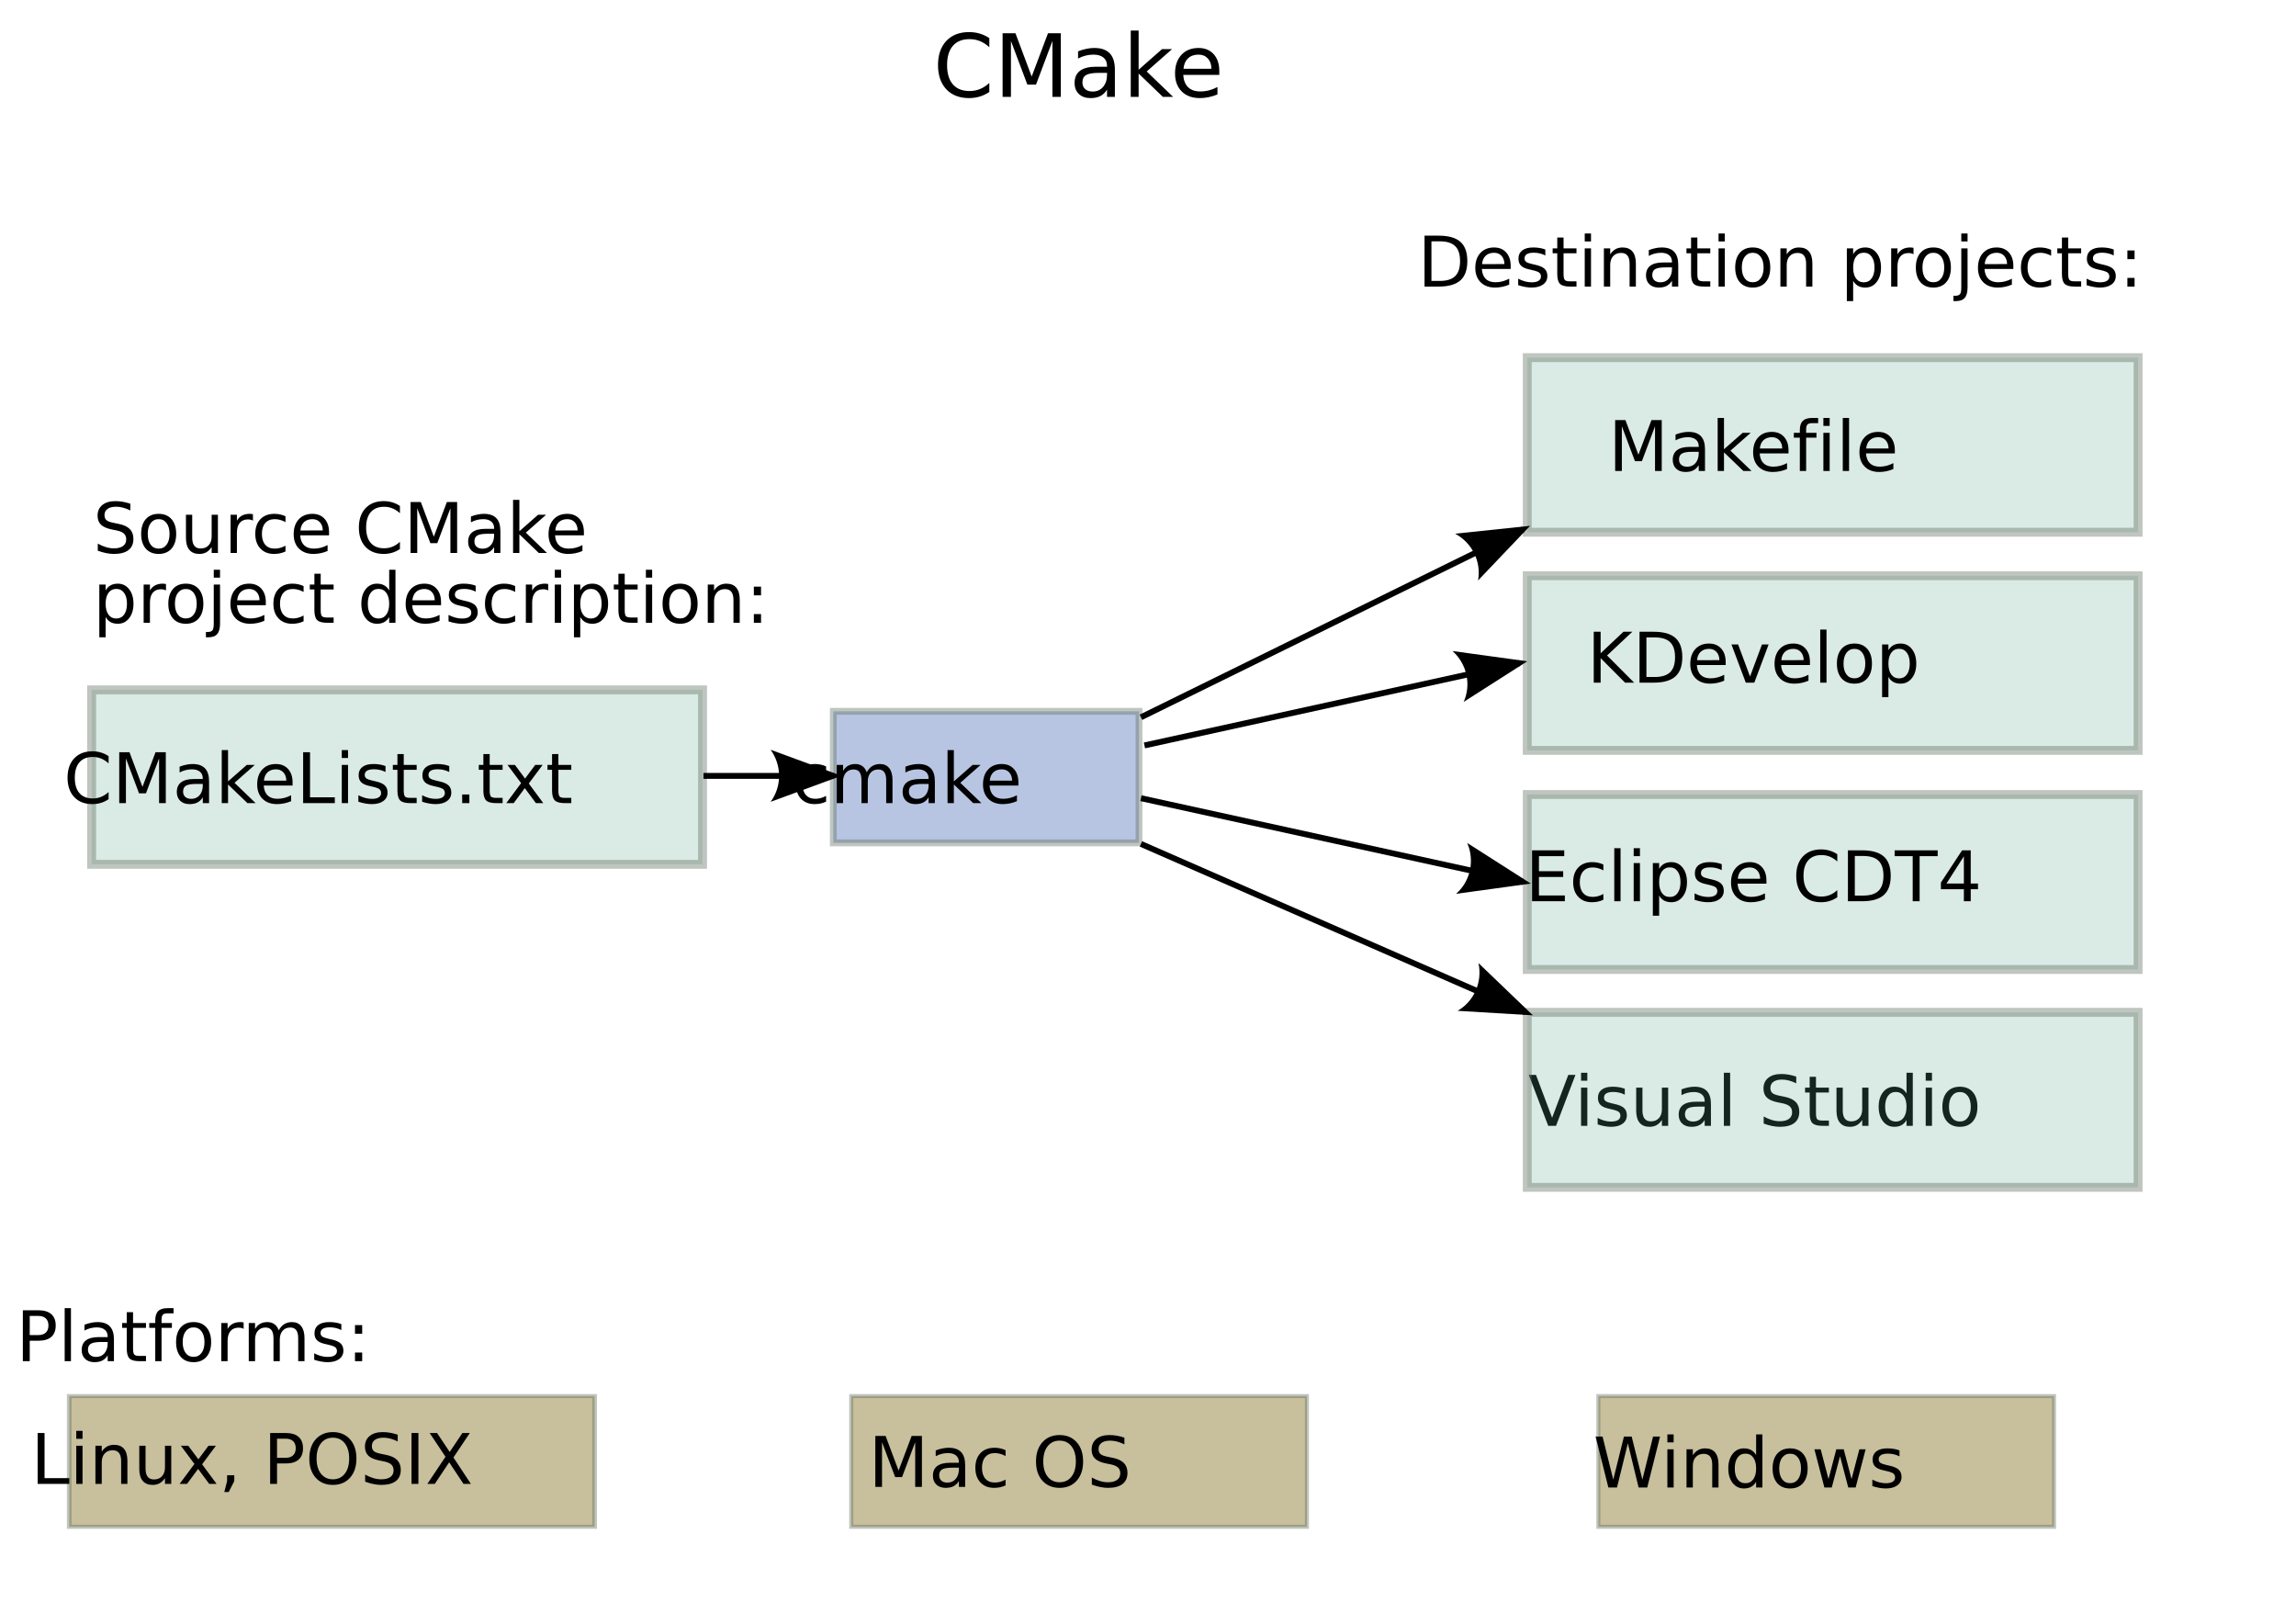
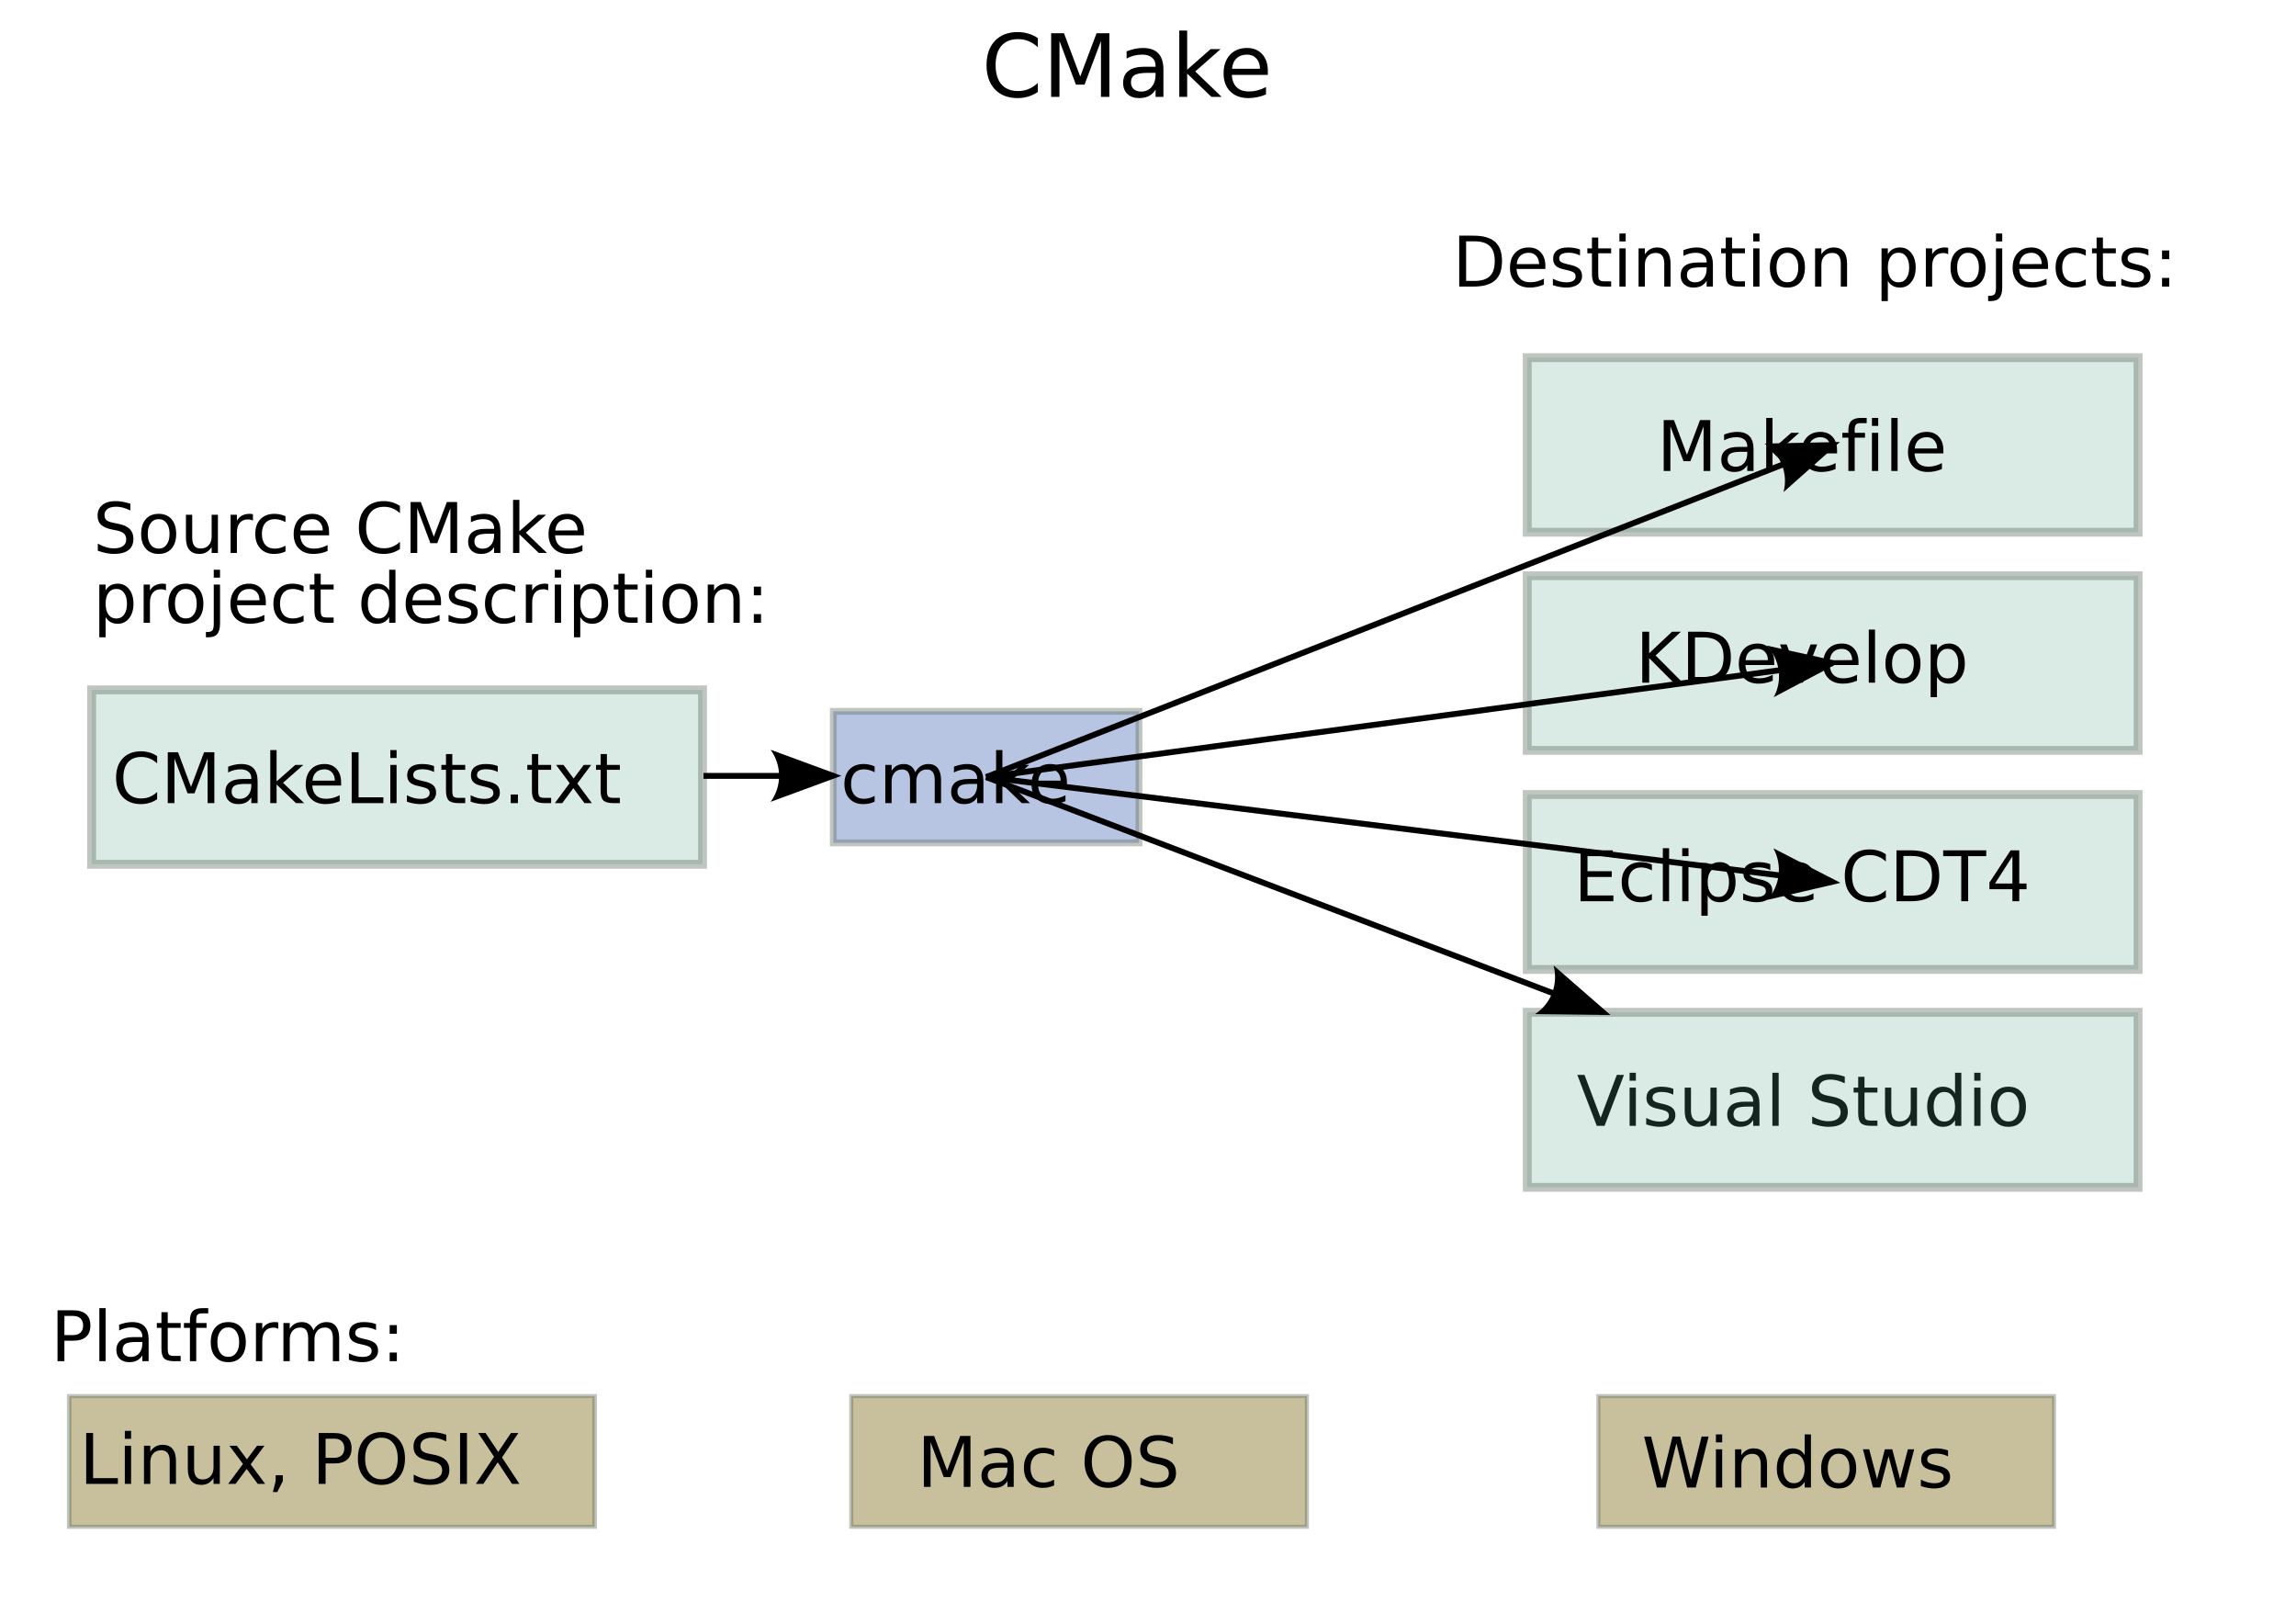
<svg xmlns="http://www.w3.org/2000/svg" xmlns:xlink="http://www.w3.org/1999/xlink" width="1052.362" height="744.094" id="svg2" version="1.0">
  <defs id="defs4">
    <marker orient="auto" refY="0.0" refX="0.0" id="Arrow2Lend" style="overflow:visible;">
      <path id="path3885" style="font-size:12.0;fill-rule:evenodd;stroke-width:0.625;stroke-linejoin:round;" d="M 8.719,4.034 L -2.207,0.016 L 8.719,-4.002 C 6.973,-1.63 6.983,1.616 8.719,4.034 z " transform="scale(1.1) rotate(180) translate(1,0)" />
    </marker>
    <marker orient="auto" refY="0" refX="0" id="Arrow2Lend-2" style="overflow:visible">
      <path id="path3885-5" style="font-size:12px;fill-rule:evenodd;stroke-width:0.625;stroke-linejoin:round" d="M 8.719,4.034 -2.207,0.016 8.719,-4.002 c -1.745,2.372 -1.735,5.617 -6e-7,8.035 z" transform="matrix(-1.1,0,0,-1.1,-1.1,0)" />
    </marker>
    <marker orient="auto" refY="0" refX="0" id="Arrow2Lend-4" style="overflow:visible">
      <path id="path3885-4" style="font-size:12px;fill-rule:evenodd;stroke-width:0.625;stroke-linejoin:round" d="M 8.719,4.034 -2.207,0.016 8.719,-4.002 c -1.745,2.372 -1.735,5.617 -6e-7,8.035 z" transform="matrix(-1.1,0,0,-1.1,-1.1,0)" />
    </marker>
    <marker orient="auto" refY="0" refX="0" id="Arrow2Lend-7" style="overflow:visible">
      <path id="path3885-8" style="font-size:12px;fill-rule:evenodd;stroke-width:0.625;stroke-linejoin:round" d="M 8.719,4.034 -2.207,0.016 8.719,-4.002 c -1.745,2.372 -1.735,5.617 -6e-7,8.035 z" transform="matrix(-1.1,0,0,-1.1,-1.1,0)" />
    </marker>
  </defs>
  <g id="layer1">
-     <text xml:space="preserve" style="font-size:40px;font-style:normal;font-variant:normal;font-weight:normal;font-stretch:normal;text-indent:0;text-align:center;text-decoration:none;line-height:100%;letter-spacing:normal;word-spacing:normal;text-transform:none;direction:ltr;block-progression:tb;writing-mode:lr-tb;text-anchor:middle;opacity:1;fill:#000000;fill-opacity:1;fill-rule:nonzero;stroke:none;stroke-width:1px;stroke-linecap:butt;stroke-linejoin:miter;marker:none;marker-start:none;marker-mid:none;marker-end:none;stroke-miterlimit:4;stroke-dasharray:none;stroke-dashoffset:0;stroke-opacity:1;visibility:visible;display:inline;overflow:visible;enable-background:accumulate;font-family:DejaVu Sans;-inkscape-font-specification:DejaVu Sans" x="526.122" y="44.391" id="text2379">
-       <tspan id="tspan2381" x="526.122" y="44.391">CMake</tspan>
+     <text xml:space="preserve" style="font-style:normal;font-variant:normal;font-weight:normal;font-stretch:normal;line-height:0%;font-family:'DejaVu Sans';-inkscape-font-specification:'DejaVu Sans';text-indent:0;text-align:center;text-decoration:none;text-decoration-line:none;letter-spacing:normal;word-spacing:normal;text-transform:none;writing-mode:lr-tb;direction:ltr;text-anchor:middle;display:inline;overflow:visible;visibility:visible;opacity:1;fill:#000000;fill-opacity:1;fill-rule:nonzero;stroke:none;stroke-width:1px;stroke-linecap:butt;stroke-linejoin:miter;stroke-miterlimit:4;stroke-dasharray:none;stroke-dashoffset:0;stroke-opacity:1;marker:none;marker-start:none;marker-mid:none;marker-end:none;enable-background:accumulate" x="526.122" y="44.391" id="text2379">
+       <tspan id="tspan2381" x="526.122" y="44.391" style="font-size:40px;line-height:1">CMake</tspan>
    </text>
    <g id="g3332" transform="translate(-658.0001,-8.136136)">
      <use height="744.094" width="1052.362" transform="matrix(1.000832,0,0,0.997384,1160.348,1.091022)" id="use3295" xlink:href="#rect2509" y="0" x="0" />
-       <text id="text2383" y="376.182" x="839.492" style="font-size:32px;font-style:normal;font-variant:normal;font-weight:normal;font-stretch:normal;text-indent:0;text-align:center;text-decoration:none;line-height:100%;letter-spacing:normal;word-spacing:normal;text-transform:none;direction:ltr;block-progression:tb;writing-mode:lr-tb;text-anchor:middle;opacity:1;fill:#000000;fill-opacity:1;fill-rule:nonzero;stroke:none;stroke-width:1px;stroke-linecap:butt;stroke-linejoin:miter;marker:none;marker-start:none;marker-mid:none;marker-end:none;stroke-miterlimit:4;stroke-dasharray:none;stroke-dashoffset:0;stroke-opacity:1;visibility:visible;display:inline;overflow:visible;enable-background:accumulate;font-family:DejaVu Sans;-inkscape-font-specification:DejaVu Sans" xml:space="preserve">
-         <tspan y="376.182" x="839.492" id="tspan2385">CMakeLists.txt</tspan>
+       <text id="text2383" y="376.182" x="839.492" style="font-style:normal;font-variant:normal;font-weight:normal;font-stretch:normal;line-height:0%;font-family:'DejaVu Sans';-inkscape-font-specification:'DejaVu Sans';text-indent:0;text-align:center;text-decoration:none;text-decoration-line:none;letter-spacing:normal;word-spacing:normal;text-transform:none;writing-mode:lr-tb;direction:ltr;text-anchor:middle;display:inline;overflow:visible;visibility:visible;opacity:1;fill:#000000;fill-opacity:1;fill-rule:nonzero;stroke:none;stroke-width:1px;stroke-linecap:butt;stroke-linejoin:miter;stroke-miterlimit:4;stroke-dasharray:none;stroke-dashoffset:0;stroke-opacity:1;marker:none;marker-start:none;marker-mid:none;marker-end:none;enable-background:accumulate" xml:space="preserve">
+         <tspan y="376.182" x="839.492" id="tspan2385" style="font-size:32px;line-height:1">CMakeLists.txt</tspan>
      </text>
    </g>
    <g id="g3337" transform="translate(0,-60)">
      <use height="744.094" width="1052.362" transform="matrix(1.000734,0,0,0.9980222,1160.317,-99.49374)" id="use3289" xlink:href="#rect2509" y="0" x="0" />
-       <text id="text2387" y="275.839" x="839.281" style="font-size:32px;font-style:normal;font-variant:normal;font-weight:normal;font-stretch:normal;text-indent:0;text-align:center;text-decoration:none;line-height:100%;letter-spacing:normal;word-spacing:normal;text-transform:none;direction:ltr;block-progression:tb;writing-mode:lr-tb;text-anchor:middle;opacity:1;fill:#000000;fill-opacity:1;fill-rule:nonzero;stroke:none;stroke-width:1px;stroke-linecap:butt;stroke-linejoin:miter;marker:none;marker-start:none;marker-mid:none;marker-end:none;stroke-miterlimit:4;stroke-dasharray:none;stroke-dashoffset:0;stroke-opacity:1;visibility:visible;display:inline;overflow:visible;enable-background:accumulate;font-family:DejaVu Sans;-inkscape-font-specification:DejaVu Sans" xml:space="preserve">
-         <tspan y="275.839" x="839.281" id="tspan2389">Makefile</tspan>
+       <text id="text2387" y="275.839" x="839.281" style="font-style:normal;font-variant:normal;font-weight:normal;font-stretch:normal;line-height:0%;font-family:'DejaVu Sans';-inkscape-font-specification:'DejaVu Sans';text-indent:0;text-align:center;text-decoration:none;text-decoration-line:none;letter-spacing:normal;word-spacing:normal;text-transform:none;writing-mode:lr-tb;direction:ltr;text-anchor:middle;display:inline;overflow:visible;visibility:visible;opacity:1;fill:#000000;fill-opacity:1;fill-rule:nonzero;stroke:none;stroke-width:1px;stroke-linecap:butt;stroke-linejoin:miter;stroke-miterlimit:4;stroke-dasharray:none;stroke-dashoffset:0;stroke-opacity:1;marker:none;marker-start:none;marker-mid:none;marker-end:none;enable-background:accumulate" xml:space="preserve">
+         <tspan y="275.839" x="839.281" id="tspan2389" style="font-size:32px;line-height:1">Makefile</tspan>
      </text>
    </g>
    <g id="g3342" transform="translate(0,140)">
      <use height="744.094" width="1052.362" transform="matrix(1.000831,0,0,0.9982617,1160.348,-199.6185)" id="use3291" xlink:href="#rect2509" y="0" x="0" />
-       <text id="text2395" y="172.838" x="839.305" style="font-size:32px;font-style:normal;font-variant:normal;font-weight:normal;font-stretch:normal;text-indent:0;text-align:center;text-decoration:none;line-height:100%;letter-spacing:normal;word-spacing:normal;text-transform:none;direction:ltr;block-progression:tb;writing-mode:lr-tb;text-anchor:middle;opacity:1;fill:#000000;fill-opacity:1;fill-rule:nonzero;stroke:none;stroke-width:1px;stroke-linecap:butt;stroke-linejoin:miter;marker:none;marker-start:none;marker-mid:none;marker-end:none;stroke-miterlimit:4;stroke-dasharray:none;stroke-dashoffset:0;stroke-opacity:1;visibility:visible;display:inline;overflow:visible;enable-background:accumulate;font-family:DejaVu Sans;-inkscape-font-specification:DejaVu Sans" xml:space="preserve">
-         <tspan y="172.838" x="839.305" id="tspan2397">KDevelop</tspan>
+       <text id="text2395" y="172.838" x="839.305" style="font-style:normal;font-variant:normal;font-weight:normal;font-stretch:normal;line-height:0%;font-family:'DejaVu Sans';-inkscape-font-specification:'DejaVu Sans';text-indent:0;text-align:center;text-decoration:none;text-decoration-line:none;letter-spacing:normal;word-spacing:normal;text-transform:none;writing-mode:lr-tb;direction:ltr;text-anchor:middle;display:inline;overflow:visible;visibility:visible;opacity:1;fill:#000000;fill-opacity:1;fill-rule:nonzero;stroke:none;stroke-width:1px;stroke-linecap:butt;stroke-linejoin:miter;stroke-miterlimit:4;stroke-dasharray:none;stroke-dashoffset:0;stroke-opacity:1;marker:none;marker-start:none;marker-mid:none;marker-end:none;enable-background:accumulate" xml:space="preserve">
+         <tspan y="172.838" x="839.305" id="tspan2397" style="font-size:32px;line-height:1">KDevelop</tspan>
      </text>
    </g>
    <g id="g3357" transform="translate(2.415793,1.69538)">
      <use height="744.094" width="1052.362" transform="translate(839.6249,98.98775)" id="use3293" xlink:href="#rect3281" y="0" x="0" />
-       <text id="text2403" y="366.351" x="448.937" style="font-size:32px;font-style:normal;font-variant:normal;font-weight:normal;font-stretch:normal;text-indent:0;text-align:center;text-decoration:none;line-height:100%;letter-spacing:normal;word-spacing:normal;text-transform:none;direction:ltr;block-progression:tb;writing-mode:lr-tb;text-anchor:middle;fill:#000000;fill-opacity:1;fill-rule:nonzero;stroke:none;stroke-width:1px;marker:none;visibility:visible;display:inline;overflow:visible;enable-background:accumulate;font-family:DejaVu Sans;-inkscape-font-specification:DejaVu Sans" xml:space="preserve">
-         <tspan y="366.351" x="448.937" id="tspan2405">cmake</tspan>
+       <text id="text2403" y="366.351" x="448.937" style="font-style:normal;font-variant:normal;font-weight:normal;font-stretch:normal;line-height:0%;font-family:'DejaVu Sans';-inkscape-font-specification:'DejaVu Sans';text-indent:0;text-align:center;text-decoration:none;text-decoration-line:none;letter-spacing:normal;word-spacing:normal;text-transform:none;writing-mode:lr-tb;direction:ltr;text-anchor:middle;display:inline;overflow:visible;visibility:visible;fill:#000000;fill-opacity:1;fill-rule:nonzero;stroke:none;stroke-width:1px;marker:none;enable-background:accumulate" xml:space="preserve">
+         <tspan y="366.351" x="448.937" id="tspan2405" style="font-size:32px;line-height:1">cmake</tspan>
      </text>
    </g>
    <g id="g2884">
      <use height="744.094" width="1052.362" transform="matrix(1.153011,0,0,1,562.1857,195.7502)" id="use3297" xlink:href="#rect2483" y="0" x="0" />
-       <text id="text2489" y="680.034" x="151.08" style="font-size:32px;font-style:normal;font-variant:normal;font-weight:normal;font-stretch:normal;text-indent:0;text-align:center;text-decoration:none;line-height:100%;letter-spacing:normal;word-spacing:normal;text-transform:none;direction:ltr;block-progression:tb;writing-mode:lr-tb;text-anchor:middle;fill:#000000;fill-opacity:1;fill-rule:nonzero;stroke:none;stroke-width:1px;marker:none;visibility:visible;display:inline;overflow:visible;enable-background:accumulate;font-family:DejaVu Sans;-inkscape-font-specification:DejaVu Sans" xml:space="preserve">
-         <tspan y="680.034" x="151.08" id="tspan2491">Linux, POSIX</tspan>
+       <text id="text2489" y="680.034" x="151.08" style="font-style:normal;font-variant:normal;font-weight:normal;font-stretch:normal;line-height:0%;font-family:'DejaVu Sans';-inkscape-font-specification:'DejaVu Sans';text-indent:0;text-align:center;text-decoration:none;text-decoration-line:none;letter-spacing:normal;word-spacing:normal;text-transform:none;writing-mode:lr-tb;direction:ltr;text-anchor:middle;display:inline;overflow:visible;visibility:visible;fill:#000000;fill-opacity:1;fill-rule:nonzero;stroke:none;stroke-width:1px;marker:none;enable-background:accumulate" xml:space="preserve">
+         <tspan y="680.034" x="151.08" id="tspan2491" style="font-size:32px;line-height:1">Linux, POSIX</tspan>
      </text>
    </g>
    <g id="g2900">
      <use height="744.094" width="1052.362" transform="translate(1192.668,195.7502)" id="use2485" xlink:href="#rect2483" y="0" x="0" />
-       <text id="text2493" y="681.667" x="837.299" style="font-size:32px;font-style:normal;font-variant:normal;font-weight:normal;font-stretch:normal;text-indent:0;text-align:center;text-decoration:none;line-height:100%;letter-spacing:normal;word-spacing:normal;text-transform:none;direction:ltr;block-progression:tb;writing-mode:lr-tb;text-anchor:middle;fill:#000000;fill-opacity:1;fill-rule:nonzero;stroke:none;stroke-width:1px;marker:none;visibility:visible;display:inline;overflow:visible;enable-background:accumulate;font-family:DejaVu Sans;-inkscape-font-specification:DejaVu Sans" xml:space="preserve">
-         <tspan y="681.667" x="837.299" id="tspan2495">Windows</tspan>
+       <text id="text2493" y="681.667" x="837.299" style="font-style:normal;font-variant:normal;font-weight:normal;font-stretch:normal;line-height:0%;font-family:'DejaVu Sans';-inkscape-font-specification:'DejaVu Sans';text-indent:0;text-align:center;text-decoration:none;text-decoration-line:none;letter-spacing:normal;word-spacing:normal;text-transform:none;writing-mode:lr-tb;direction:ltr;text-anchor:middle;display:inline;overflow:visible;visibility:visible;fill:#000000;fill-opacity:1;fill-rule:nonzero;stroke:none;stroke-width:1px;marker:none;enable-background:accumulate" xml:space="preserve">
+         <tspan y="681.667" x="837.299" id="tspan2495" style="font-size:32px;line-height:1">Windows</tspan>
      </text>
    </g>
    <g id="g2892">
      <use height="744.094" width="1052.362" transform="translate(850.2195,195.7502)" id="use2487" xlink:href="#rect2483" y="0" x="0" />
-       <text id="text2497" y="681.386" x="493.912" style="font-size:32px;font-style:normal;font-variant:normal;font-weight:normal;font-stretch:normal;text-indent:0;text-align:center;text-decoration:none;line-height:100%;letter-spacing:normal;word-spacing:normal;text-transform:none;direction:ltr;block-progression:tb;writing-mode:lr-tb;text-anchor:middle;fill:#000000;fill-opacity:1;fill-rule:nonzero;stroke:none;stroke-width:1px;marker:none;visibility:visible;display:inline;overflow:visible;enable-background:accumulate;font-family:DejaVu Sans;-inkscape-font-specification:DejaVu Sans" xml:space="preserve">
-         <tspan y="681.386" x="493.912" id="tspan2499">Mac OS</tspan>
+       <text id="text2497" y="681.386" x="493.912" style="font-style:normal;font-variant:normal;font-weight:normal;font-stretch:normal;line-height:0%;font-family:'DejaVu Sans';-inkscape-font-specification:'DejaVu Sans';text-indent:0;text-align:center;text-decoration:none;text-decoration-line:none;letter-spacing:normal;word-spacing:normal;text-transform:none;writing-mode:lr-tb;direction:ltr;text-anchor:middle;display:inline;overflow:visible;visibility:visible;fill:#000000;fill-opacity:1;fill-rule:nonzero;stroke:none;stroke-width:1px;marker:none;enable-background:accumulate" xml:space="preserve">
+         <tspan y="681.386" x="493.912" id="tspan2499" style="font-size:32px;line-height:1">Mac OS</tspan>
      </text>
    </g>
    <g id="g3347" transform="translate(0,-60)">
      <use height="744.094" width="1052.362" transform="matrix(1.000765,0,0,1.000093,1160.326,100.039)" id="use3287" xlink:href="#rect2509" y="0" x="0" />
-       <text id="text2501" y="473.006" x="839.336" style="font-size:32px;font-style:normal;font-variant:normal;font-weight:normal;font-stretch:normal;text-indent:0;text-align:center;text-decoration:none;line-height:100%;letter-spacing:normal;word-spacing:normal;text-transform:none;direction:ltr;block-progression:tb;writing-mode:lr-tb;text-anchor:middle;opacity:1;fill:#000000;fill-opacity:1;fill-rule:nonzero;stroke:none;stroke-width:1px;stroke-linecap:butt;stroke-linejoin:miter;marker:none;marker-start:none;marker-mid:none;marker-end:none;stroke-miterlimit:4;stroke-dasharray:none;stroke-dashoffset:0;stroke-opacity:1;visibility:visible;display:inline;overflow:visible;enable-background:accumulate;font-family:DejaVu Sans;-inkscape-font-specification:DejaVu Sans" xml:space="preserve">
-         <tspan y="473.006" x="839.336" id="tspan2503">Eclipse CDT4</tspan>
+       <text id="text2501" y="473.006" x="839.336" style="font-style:normal;font-variant:normal;font-weight:normal;font-stretch:normal;line-height:0%;font-family:'DejaVu Sans';-inkscape-font-specification:'DejaVu Sans';text-indent:0;text-align:center;text-decoration:none;text-decoration-line:none;letter-spacing:normal;word-spacing:normal;text-transform:none;writing-mode:lr-tb;direction:ltr;text-anchor:middle;display:inline;overflow:visible;visibility:visible;opacity:1;fill:#000000;fill-opacity:1;fill-rule:nonzero;stroke:none;stroke-width:1px;stroke-linecap:butt;stroke-linejoin:miter;stroke-miterlimit:4;stroke-dasharray:none;stroke-dashoffset:0;stroke-opacity:1;marker:none;marker-start:none;marker-mid:none;marker-end:none;enable-background:accumulate" xml:space="preserve">
+         <tspan y="473.006" x="839.336" id="tspan2503" style="font-size:32px;line-height:1">Eclipse CDT4</tspan>
      </text>
    </g>
    <g id="g3352" transform="translate(0,-60)">
-       <text id="text2505" y="575.931" x="839.875" style="font-size:32px;font-style:normal;font-variant:normal;font-weight:normal;font-stretch:normal;text-indent:0;text-align:center;text-decoration:none;line-height:100%;letter-spacing:normal;word-spacing:normal;text-transform:none;direction:ltr;block-progression:tb;writing-mode:lr-tb;text-anchor:middle;opacity:1;fill:#000000;fill-opacity:1;fill-rule:nonzero;stroke:none;stroke-width:1px;stroke-linecap:butt;stroke-linejoin:miter;marker:none;marker-start:none;marker-mid:none;marker-end:none;stroke-miterlimit:4;stroke-dasharray:none;stroke-dashoffset:0;stroke-opacity:1;visibility:visible;display:inline;overflow:visible;enable-background:accumulate;font-family:DejaVu Sans;-inkscape-font-specification:DejaVu Sans" xml:space="preserve">
-         <tspan y="575.931" x="844.969" id="tspan2507">Visual Studio </tspan>
+       <text id="text2505" y="575.931" x="839.875" style="font-style:normal;font-variant:normal;font-weight:normal;font-stretch:normal;line-height:0%;font-family:'DejaVu Sans';-inkscape-font-specification:'DejaVu Sans';text-indent:0;text-align:center;text-decoration:none;text-decoration-line:none;letter-spacing:normal;word-spacing:normal;text-transform:none;writing-mode:lr-tb;direction:ltr;text-anchor:middle;display:inline;overflow:visible;visibility:visible;opacity:1;fill:#000000;fill-opacity:1;fill-rule:nonzero;stroke:none;stroke-width:1px;stroke-linecap:butt;stroke-linejoin:miter;stroke-miterlimit:4;stroke-dasharray:none;stroke-dashoffset:0;stroke-opacity:1;marker:none;marker-start:none;marker-mid:none;marker-end:none;enable-background:accumulate" xml:space="preserve">
+         <tspan y="575.931" x="844.961" id="tspan2507" style="font-size:32px;line-height:1">Visual Studio </tspan>
      </text>
      <rect style="opacity:1;fill:#5ba48d;fill-opacity:0.224;fill-rule:nonzero;stroke:#5e6d5c;stroke-width:4.077;stroke-linecap:round;stroke-miterlimit:4;stroke-dasharray:none;stroke-opacity:0.392" id="rect3322" width="279.962" height="80.224" x="700.019" y="523.908" />
    </g>
-     <path style="fill:none;stroke:#000000;stroke-width:2.7;stroke-linecap:butt;stroke-linejoin:miter;stroke-opacity:1;color:#000000;stroke-miterlimit:4;stroke-dasharray:none;stroke-dashoffset:0;marker:none;marker-end:url(#Arrow2Lend);visibility:visible;display:inline;overflow:visible;enable-background:accumulate" d="M 524.553,341.607 696.519,303.863" id="path3364" />
-     <path style="fill:none;stroke:#000000;stroke-width:2.7;stroke-linecap:butt;stroke-linejoin:miter;stroke-opacity:1;marker-end:url(#Arrow2Lend);stroke-miterlimit:4;stroke-dasharray:none" d="M 522.941,328.71 698.131,242.592" id="path3366" />
-     <path style="fill:none;stroke:#000000;stroke-width:2.7;stroke-linecap:butt;stroke-linejoin:miter;stroke-opacity:1;color:#000000;stroke-miterlimit:4;stroke-dasharray:none;stroke-dashoffset:0;marker:none;marker-end:url(#Arrow2Lend);visibility:visible;display:inline;overflow:visible;enable-background:accumulate" d="M 522.941,365.789 698.131,404.187" id="path3368" />
-     <path style="fill:none;stroke:#000000;stroke-width:2.7;stroke-linecap:butt;stroke-linejoin:miter;stroke-opacity:1;color:#000000;stroke-miterlimit:4;stroke-dasharray:none;stroke-dashoffset:0;marker:none;marker-end:url(#Arrow2Lend);visibility:visible;display:inline;overflow:visible;enable-background:accumulate" d="m 522.941,386.747 176.367,77.161" id="path3370" />
+     <path style="color:#000000;display:inline;overflow:visible;visibility:visible;fill:none;stroke:#000000;stroke-width:2.7;stroke-linecap:butt;stroke-linejoin:miter;stroke-miterlimit:4;stroke-dasharray:none;stroke-dashoffset:0;stroke-opacity:1;marker:none;marker-end:url(#Arrow2Lend);enable-background:accumulate" d="M 452.007,356.116 840,303.863" id="path3364" />
+     <path style="fill:none;stroke:#000000;stroke-width:2.7;stroke-linecap:butt;stroke-linejoin:miter;stroke-miterlimit:4;stroke-dasharray:none;stroke-opacity:1;marker-end:url(#Arrow2Lend)" d="M 452.007,356.116 840,203.9" id="path3366" />
+     <path style="color:#000000;display:inline;overflow:visible;visibility:visible;fill:none;stroke:#000000;stroke-width:2.7;stroke-linecap:butt;stroke-linejoin:miter;stroke-miterlimit:4;stroke-dasharray:none;stroke-dashoffset:0;stroke-opacity:1;marker:none;marker-end:url(#Arrow2Lend);enable-background:accumulate" d="m 452.007,356.116 387.993,48.07" id="path3368" />
+     <path style="color:#000000;display:inline;overflow:visible;visibility:visible;fill:none;stroke:#000000;stroke-width:2.7;stroke-linecap:butt;stroke-linejoin:miter;stroke-miterlimit:4;stroke-dasharray:none;stroke-dashoffset:0;stroke-opacity:1;marker:none;marker-end:url(#Arrow2Lend);enable-background:accumulate" d="M 452.007,356.116 734.775,463.908" id="path3370" />
    <g id="g3415">
      <rect y="225.296" x="-460.089" height="60.275" width="140.109" id="rect3281" style="opacity:1;fill:#4a6bb5;fill-opacity:0.388;fill-rule:nonzero;stroke:#5e6d5c;stroke-width:3.124;stroke-linecap:round;stroke-miterlimit:4;stroke-dasharray:none;stroke-opacity:0.392" />
-       <text xml:space="preserve" style="font-size:32px;font-style:normal;font-variant:normal;font-weight:normal;font-stretch:normal;text-indent:0;text-align:center;text-decoration:none;line-height:100%;letter-spacing:normal;word-spacing:normal;text-transform:none;direction:ltr;block-progression:tb;writing-mode:lr-tb;text-anchor:middle;opacity:1;fill:#000000;fill-opacity:1;fill-rule:nonzero;stroke:none;stroke-width:1px;stroke-linecap:butt;stroke-linejoin:miter;marker:none;marker-start:none;marker-mid:none;marker-end:none;stroke-miterlimit:4;stroke-dasharray:none;stroke-dashoffset:0;stroke-opacity:1;visibility:visible;display:inline;overflow:visible;enable-background:accumulate;font-family:DejaVu Sans;-inkscape-font-specification:DejaVu Sans" x="-390.065" y="267.363" id="text3403">
-         <tspan id="tspan3405" x="-390.065" y="267.363">tool</tspan>
+       <text xml:space="preserve" style="font-style:normal;font-variant:normal;font-weight:normal;font-stretch:normal;line-height:0%;font-family:'DejaVu Sans';-inkscape-font-specification:'DejaVu Sans';text-indent:0;text-align:center;text-decoration:none;text-decoration-line:none;letter-spacing:normal;word-spacing:normal;text-transform:none;writing-mode:lr-tb;direction:ltr;text-anchor:middle;display:inline;overflow:visible;visibility:visible;opacity:1;fill:#000000;fill-opacity:1;fill-rule:nonzero;stroke:none;stroke-width:1px;stroke-linecap:butt;stroke-linejoin:miter;stroke-miterlimit:4;stroke-dasharray:none;stroke-dashoffset:0;stroke-opacity:1;marker:none;marker-start:none;marker-mid:none;marker-end:none;enable-background:accumulate" x="-390.065" y="267.363" id="text3403">
+         <tspan id="tspan3405" x="-390.065" y="267.363" style="font-size:32px;line-height:1">tool</tspan>
      </text>
    </g>
    <g id="g3420">
      <rect y="324.031" x="-459.965" height="80.166" width="279.768" id="rect2509" style="opacity:1;fill:#5ba48d;fill-opacity:0.224;fill-rule:nonzero;stroke:#5e6d5c;stroke-width:4.074;stroke-linecap:round;stroke-miterlimit:4;stroke-dasharray:none;stroke-opacity:0.392" />
-       <text xml:space="preserve" style="font-size:32px;font-style:normal;font-variant:normal;font-weight:normal;font-stretch:normal;text-indent:0;text-align:center;text-decoration:none;line-height:100%;letter-spacing:normal;word-spacing:normal;text-transform:none;direction:ltr;block-progression:tb;writing-mode:lr-tb;text-anchor:middle;opacity:1;fill:#000000;fill-opacity:1;fill-rule:nonzero;stroke:none;stroke-width:1px;stroke-linecap:butt;stroke-linejoin:miter;marker:none;marker-start:none;marker-mid:none;marker-end:none;stroke-miterlimit:4;stroke-dasharray:none;stroke-dashoffset:0;stroke-opacity:1;visibility:visible;display:inline;overflow:visible;enable-background:accumulate;font-family:DejaVu Sans;-inkscape-font-specification:DejaVu Sans" x="-320.113" y="376.044" id="text3407">
-         <tspan id="tspan3409" x="-320.113" y="376.044">data file</tspan>
+       <text xml:space="preserve" style="font-style:normal;font-variant:normal;font-weight:normal;font-stretch:normal;line-height:0%;font-family:'DejaVu Sans';-inkscape-font-specification:'DejaVu Sans';text-indent:0;text-align:center;text-decoration:none;text-decoration-line:none;letter-spacing:normal;word-spacing:normal;text-transform:none;writing-mode:lr-tb;direction:ltr;text-anchor:middle;display:inline;overflow:visible;visibility:visible;opacity:1;fill:#000000;fill-opacity:1;fill-rule:nonzero;stroke:none;stroke-width:1px;stroke-linecap:butt;stroke-linejoin:miter;stroke-miterlimit:4;stroke-dasharray:none;stroke-dashoffset:0;stroke-opacity:1;marker:none;marker-start:none;marker-mid:none;marker-end:none;enable-background:accumulate" x="-320.113" y="376.044" id="text3407">
+         <tspan id="tspan3409" x="-320.113" y="376.044" style="font-size:32px;line-height:1">data file</tspan>
      </text>
    </g>
    <g id="g3425">
      <rect y="444.039" x="-460.056" height="59.897" width="208.856" id="rect2483" style="opacity:1;fill:#a4945b;fill-opacity:0.601;fill-rule:nonzero;stroke:#5e6d5c;stroke-width:1.866;stroke-linecap:round;stroke-miterlimit:4;stroke-dasharray:none;stroke-opacity:0.392" />
-       <text xml:space="preserve" style="font-size:32px;font-style:normal;font-variant:normal;font-weight:normal;font-stretch:normal;text-indent:0;text-align:center;text-decoration:none;line-height:100%;letter-spacing:normal;word-spacing:normal;text-transform:none;direction:ltr;block-progression:tb;writing-mode:lr-tb;text-anchor:middle;opacity:1;fill:#000000;fill-opacity:1;fill-rule:nonzero;stroke:none;stroke-width:1px;stroke-linecap:butt;stroke-linejoin:miter;marker:none;marker-start:none;marker-mid:none;marker-end:none;stroke-miterlimit:4;stroke-dasharray:none;stroke-dashoffset:0;stroke-opacity:1;visibility:visible;display:inline;overflow:visible;enable-background:accumulate;font-family:DejaVu Sans;-inkscape-font-specification:DejaVu Sans" x="-355.659" y="485.917" id="text3411">
-         <tspan id="tspan3413" x="-355.659" y="485.917">other</tspan>
+       <text xml:space="preserve" style="font-style:normal;font-variant:normal;font-weight:normal;font-stretch:normal;line-height:0%;font-family:'DejaVu Sans';-inkscape-font-specification:'DejaVu Sans';text-indent:0;text-align:center;text-decoration:none;text-decoration-line:none;letter-spacing:normal;word-spacing:normal;text-transform:none;writing-mode:lr-tb;direction:ltr;text-anchor:middle;display:inline;overflow:visible;visibility:visible;opacity:1;fill:#000000;fill-opacity:1;fill-rule:nonzero;stroke:none;stroke-width:1px;stroke-linecap:butt;stroke-linejoin:miter;stroke-miterlimit:4;stroke-dasharray:none;stroke-dashoffset:0;stroke-opacity:1;marker:none;marker-start:none;marker-mid:none;marker-end:none;enable-background:accumulate" x="-355.659" y="485.917" id="text3411">
+         <tspan id="tspan3413" x="-355.659" y="485.917" style="font-size:32px;line-height:1">other</tspan>
      </text>
    </g>
-     <text id="text3430" y="623.789" x="113.964" style="font-size:32px;font-style:normal;font-variant:normal;font-weight:normal;font-stretch:normal;text-indent:0;text-align:center;text-decoration:none;line-height:100%;letter-spacing:normal;word-spacing:normal;text-transform:none;direction:ltr;block-progression:tb;writing-mode:lr-tb;text-anchor:middle;opacity:1;fill:#000000;fill-opacity:1;fill-rule:nonzero;stroke:none;stroke-width:1px;stroke-linecap:butt;stroke-linejoin:miter;marker:none;marker-start:none;marker-mid:none;marker-end:none;stroke-miterlimit:4;stroke-dasharray:none;stroke-dashoffset:0;stroke-opacity:1;visibility:visible;display:inline;overflow:visible;enable-background:accumulate;font-family:DejaVu Sans;-inkscape-font-specification:DejaVu Sans" xml:space="preserve">
-       <tspan y="623.789" x="113.964" id="tspan3432">Platforms:</tspan>
+     <text id="text3430" y="623.789" x="113.964" style="font-style:normal;font-variant:normal;font-weight:normal;font-stretch:normal;line-height:0%;font-family:'DejaVu Sans';-inkscape-font-specification:'DejaVu Sans';text-indent:0;text-align:center;text-decoration:none;text-decoration-line:none;letter-spacing:normal;word-spacing:normal;text-transform:none;writing-mode:lr-tb;direction:ltr;text-anchor:middle;display:inline;overflow:visible;visibility:visible;opacity:1;fill:#000000;fill-opacity:1;fill-rule:nonzero;stroke:none;stroke-width:1px;stroke-linecap:butt;stroke-linejoin:miter;stroke-miterlimit:4;stroke-dasharray:none;stroke-dashoffset:0;stroke-opacity:1;marker:none;marker-start:none;marker-mid:none;marker-end:none;enable-background:accumulate" xml:space="preserve">
+       <tspan y="623.789" x="113.964" id="tspan3432" style="font-size:32px;line-height:1">Platforms:</tspan>
    </text>
-     <text id="text3434" y="253.398" x="42.618" style="font-size:32px;font-style:normal;font-variant:normal;font-weight:normal;font-stretch:normal;text-indent:0;text-align:start;text-decoration:none;line-height:100%;letter-spacing:normal;word-spacing:normal;text-transform:none;direction:ltr;block-progression:tb;writing-mode:lr-tb;text-anchor:start;opacity:1;fill:#000000;fill-opacity:1;fill-rule:nonzero;stroke:none;stroke-width:1px;stroke-linecap:butt;stroke-linejoin:miter;marker:none;marker-start:none;marker-mid:none;marker-end:none;stroke-miterlimit:4;stroke-dasharray:none;stroke-dashoffset:0;stroke-opacity:1;visibility:visible;display:inline;overflow:visible;enable-background:accumulate;font-family:DejaVu Sans;-inkscape-font-specification:DejaVu Sans" xml:space="preserve">
-       <tspan y="253.398" x="42.618" id="tspan3436">Source CMake </tspan>
-       <tspan y="285.398" x="42.618" id="tspan3442">project description:</tspan>
+     <text id="text3434" y="253.398" x="42.618" style="font-style:normal;font-variant:normal;font-weight:normal;font-stretch:normal;line-height:0%;font-family:'DejaVu Sans';-inkscape-font-specification:'DejaVu Sans';text-indent:0;text-align:start;text-decoration:none;text-decoration-line:none;letter-spacing:normal;word-spacing:normal;text-transform:none;writing-mode:lr-tb;direction:ltr;text-anchor:start;display:inline;overflow:visible;visibility:visible;opacity:1;fill:#000000;fill-opacity:1;fill-rule:nonzero;stroke:none;stroke-width:1px;stroke-linecap:butt;stroke-linejoin:miter;stroke-miterlimit:4;stroke-dasharray:none;stroke-dashoffset:0;stroke-opacity:1;marker:none;marker-start:none;marker-mid:none;marker-end:none;enable-background:accumulate" xml:space="preserve">
+       <tspan y="253.398" x="42.618" id="tspan3436" style="font-size:32px;line-height:1">Source CMake </tspan>
+       <tspan y="285.398" x="42.618" id="tspan3442" style="font-size:32px;line-height:1">project description:</tspan>
    </text>
-     <text id="text3438" y="131.328" x="841.378" style="font-size:32px;font-style:normal;font-variant:normal;font-weight:normal;font-stretch:normal;text-indent:0;text-align:center;text-decoration:none;line-height:100%;letter-spacing:normal;word-spacing:normal;text-transform:none;direction:ltr;block-progression:tb;writing-mode:lr-tb;text-anchor:middle;opacity:1;fill:#000000;fill-opacity:1;fill-rule:nonzero;stroke:none;stroke-width:1px;stroke-linecap:butt;stroke-linejoin:miter;marker:none;marker-start:none;marker-mid:none;marker-end:none;stroke-miterlimit:4;stroke-dasharray:none;stroke-dashoffset:0;stroke-opacity:1;visibility:visible;display:inline;overflow:visible;enable-background:accumulate;font-family:DejaVu Sans;-inkscape-font-specification:DejaVu Sans" xml:space="preserve">
-       <tspan y="131.328" x="841.378" id="tspan3440">Destination projects:</tspan>
+     <text id="text3438" y="131.328" x="841.378" style="font-style:normal;font-variant:normal;font-weight:normal;font-stretch:normal;line-height:0%;font-family:'DejaVu Sans';-inkscape-font-specification:'DejaVu Sans';text-indent:0;text-align:center;text-decoration:none;text-decoration-line:none;letter-spacing:normal;word-spacing:normal;text-transform:none;writing-mode:lr-tb;direction:ltr;text-anchor:middle;display:inline;overflow:visible;visibility:visible;opacity:1;fill:#000000;fill-opacity:1;fill-rule:nonzero;stroke:none;stroke-width:1px;stroke-linecap:butt;stroke-linejoin:miter;stroke-miterlimit:4;stroke-dasharray:none;stroke-dashoffset:0;stroke-opacity:1;marker:none;marker-start:none;marker-mid:none;marker-end:none;enable-background:accumulate" xml:space="preserve">
+       <tspan y="131.328" x="841.378" id="tspan3440" style="font-size:32px;line-height:1">Destination projects:</tspan>
    </text>
-     <path style="fill:none;stroke:#000000;stroke-width:2.7;stroke-linecap:butt;stroke-linejoin:miter;stroke-opacity:1;marker-start:none;marker-end:url(#Arrow2Lend);stroke-miterlimit:4;stroke-dasharray:none" d="m 322.429,355.568 59.649,1e-5" id="path2905" />
-     <path style="fill:none;stroke:#000000;stroke-width:2.7;stroke-linecap:butt;stroke-linejoin:miter;marker-start:none;marker-end:url(#Arrow2Lend);stroke-miterlimit:4;stroke-dasharray:none;stroke-opacity:1" d="M -321.128,146.037 L -261.479,146.037" id="path2459" />
+     <path style="fill:none;stroke:#000000;stroke-width:2.7;stroke-linecap:butt;stroke-linejoin:miter;stroke-miterlimit:4;stroke-dasharray:none;stroke-opacity:1;marker-start:none;marker-end:url(#Arrow2Lend)" d="m 322.429,355.568 59.649,1e-5" id="path2905" />
+     <path style="fill:none;stroke:#000000;stroke-width:2.7;stroke-linecap:butt;stroke-linejoin:miter;stroke-miterlimit:4;stroke-dasharray:none;stroke-opacity:1;marker-start:none;marker-end:url(#Arrow2Lend)" d="m -321.128,146.037 59.649,10e-6" id="path2459" />
  </g>
</svg>
